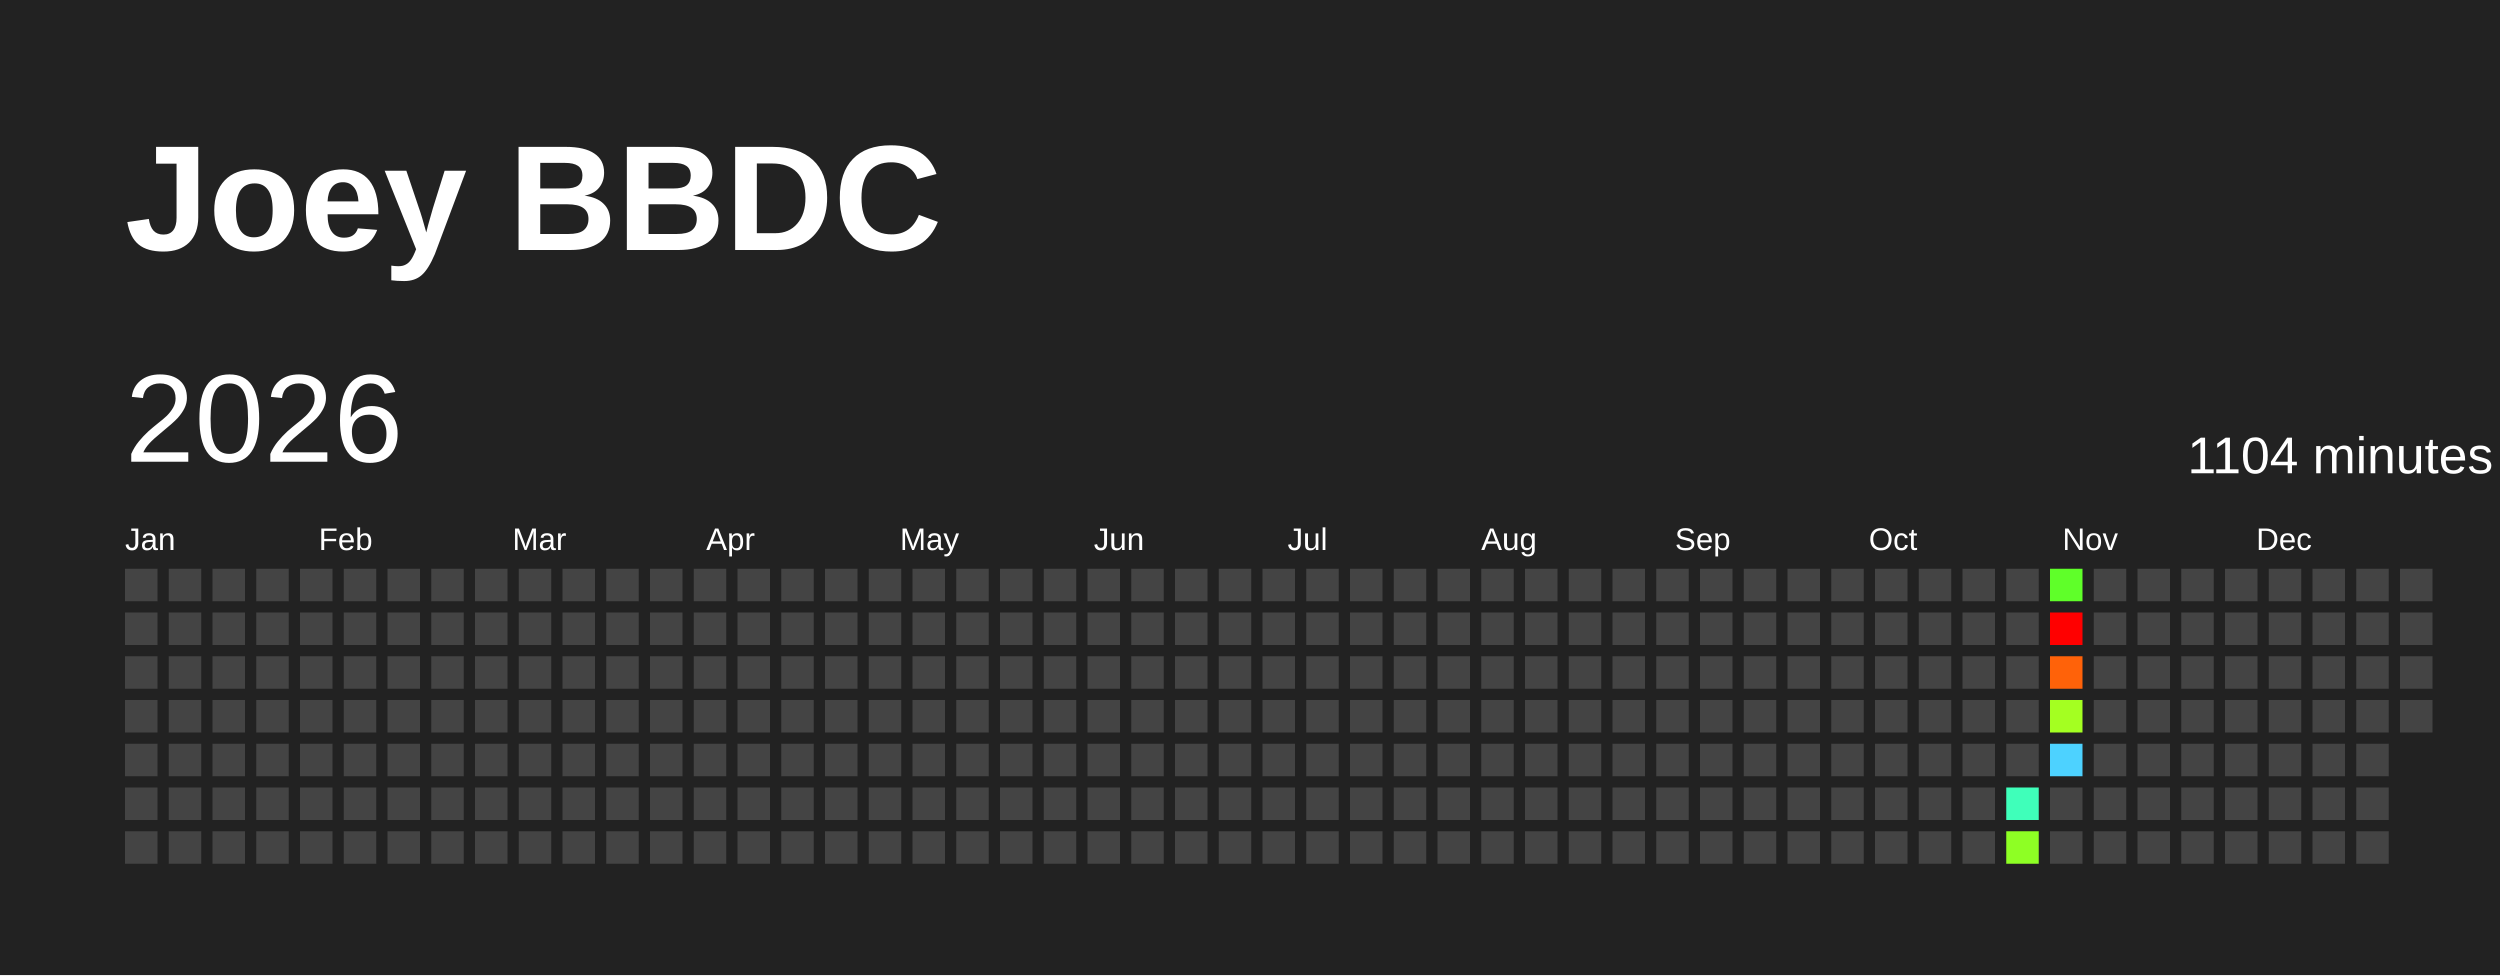
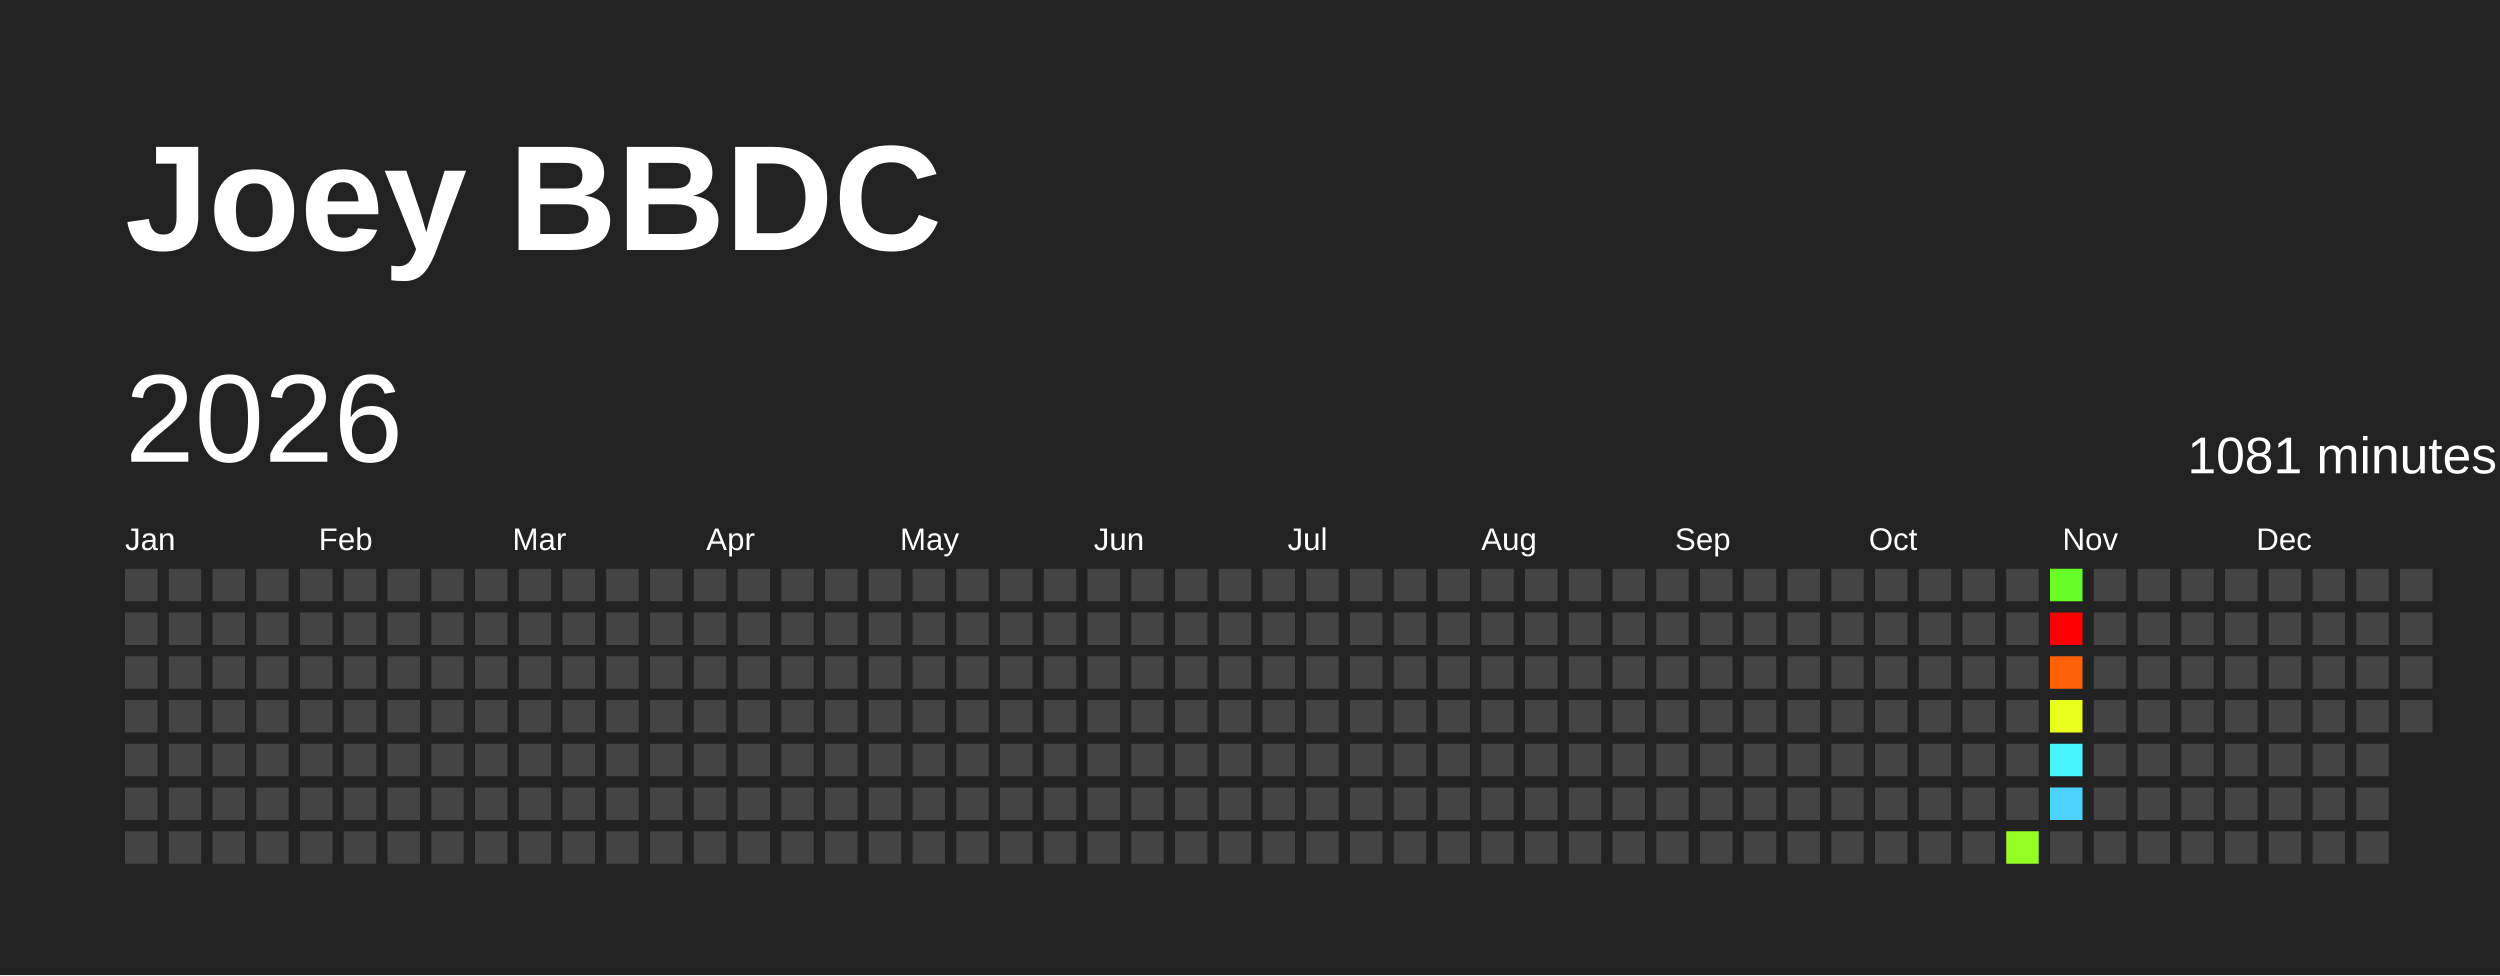
<svg xmlns="http://www.w3.org/2000/svg" baseProfile="full" height="78mm" version="1.1" viewBox="0,0,200,78" width="200mm">
  <defs />
  <rect fill="#222222" height="78" width="200" x="0" y="0" />
  <text fill="#FFFFFF" style="font-size:12px; font-family:Arial; font-weight:bold;" x="10" y="20">Joey BBDC</text>
  <text dominant-baseline="hanging" fill="#FFFFFF" style="font-size:10.0px; font-family:Arial;" x="10" y="30">2026</text>
-   <text dominant-baseline="hanging" fill="#FFFFFF" style="font-size:4.125px; font-family:Arial;" x="175" y="35">1104 minutes</text>
+   <text dominant-baseline="hanging" fill="#FFFFFF" style="font-size:4.125px; font-family:Arial;" x="175" y="35">1081 minutes</text>
  <text fill="#FFFFFF" style="font-size:2.5px; font-family:Arial" x="10.0" y="44">Jan</text>
  <text fill="#FFFFFF" style="font-size:2.5px; font-family:Arial" x="25.5" y="44">Feb</text>
  <text fill="#FFFFFF" style="font-size:2.5px; font-family:Arial" x="41.0" y="44">Mar</text>
  <text fill="#FFFFFF" style="font-size:2.5px; font-family:Arial" x="56.5" y="44">Apr</text>
  <text fill="#FFFFFF" style="font-size:2.5px; font-family:Arial" x="72.0" y="44">May</text>
  <text fill="#FFFFFF" style="font-size:2.5px; font-family:Arial" x="87.5" y="44">Jun</text>
  <text fill="#FFFFFF" style="font-size:2.5px; font-family:Arial" x="103.0" y="44">Jul</text>
  <text fill="#FFFFFF" style="font-size:2.5px; font-family:Arial" x="118.5" y="44">Aug</text>
  <text fill="#FFFFFF" style="font-size:2.5px; font-family:Arial" x="134.0" y="44">Sep</text>
  <text fill="#FFFFFF" style="font-size:2.5px; font-family:Arial" x="149.5" y="44">Oct</text>
  <text fill="#FFFFFF" style="font-size:2.5px; font-family:Arial" x="165.0" y="44">Nov</text>
  <text fill="#FFFFFF" style="font-size:2.5px; font-family:Arial" x="180.5" y="44">Dec</text>
  <rect fill="#444444" height="2.6" width="2.6" x="10.0" y="45.5" />
  <rect fill="#444444" height="2.6" width="2.6" x="10.0" y="49.0" />
  <rect fill="#444444" height="2.6" width="2.6" x="10.0" y="52.5" />
  <rect fill="#444444" height="2.6" width="2.6" x="10.0" y="56.0" />
  <rect fill="#444444" height="2.6" width="2.6" x="10.0" y="59.5" />
  <rect fill="#444444" height="2.6" width="2.6" x="10.0" y="63.0" />
  <rect fill="#444444" height="2.6" width="2.6" x="10.0" y="66.5" />
  <rect fill="#444444" height="2.6" width="2.6" x="13.5" y="45.5" />
  <rect fill="#444444" height="2.6" width="2.6" x="13.5" y="49.0" />
  <rect fill="#444444" height="2.6" width="2.6" x="13.5" y="52.5" />
  <rect fill="#444444" height="2.6" width="2.6" x="13.5" y="56.0" />
  <rect fill="#444444" height="2.6" width="2.6" x="13.5" y="59.5" />
  <rect fill="#444444" height="2.6" width="2.6" x="13.5" y="63.0" />
  <rect fill="#444444" height="2.6" width="2.6" x="13.5" y="66.5" />
  <rect fill="#444444" height="2.6" width="2.6" x="17.0" y="45.5" />
  <rect fill="#444444" height="2.6" width="2.6" x="17.0" y="49.0" />
  <rect fill="#444444" height="2.6" width="2.6" x="17.0" y="52.5" />
  <rect fill="#444444" height="2.6" width="2.6" x="17.0" y="56.0" />
  <rect fill="#444444" height="2.6" width="2.6" x="17.0" y="59.5" />
  <rect fill="#444444" height="2.6" width="2.6" x="17.0" y="63.0" />
  <rect fill="#444444" height="2.6" width="2.6" x="17.0" y="66.5" />
  <rect fill="#444444" height="2.6" width="2.6" x="20.5" y="45.5" />
  <rect fill="#444444" height="2.6" width="2.6" x="20.5" y="49.0" />
  <rect fill="#444444" height="2.6" width="2.6" x="20.5" y="52.5" />
  <rect fill="#444444" height="2.6" width="2.6" x="20.5" y="56.0" />
  <rect fill="#444444" height="2.6" width="2.6" x="20.5" y="59.5" />
  <rect fill="#444444" height="2.6" width="2.6" x="20.5" y="63.0" />
  <rect fill="#444444" height="2.6" width="2.6" x="20.5" y="66.5" />
  <rect fill="#444444" height="2.6" width="2.6" x="24.0" y="45.5" />
  <rect fill="#444444" height="2.6" width="2.6" x="24.0" y="49.0" />
  <rect fill="#444444" height="2.6" width="2.6" x="24.0" y="52.5" />
  <rect fill="#444444" height="2.6" width="2.6" x="24.0" y="56.0" />
  <rect fill="#444444" height="2.6" width="2.6" x="24.0" y="59.5" />
  <rect fill="#444444" height="2.6" width="2.6" x="24.0" y="63.0" />
  <rect fill="#444444" height="2.6" width="2.6" x="24.0" y="66.5" />
  <rect fill="#444444" height="2.6" width="2.6" x="27.5" y="45.5" />
  <rect fill="#444444" height="2.6" width="2.6" x="27.5" y="49.0" />
  <rect fill="#444444" height="2.6" width="2.6" x="27.5" y="52.5" />
  <rect fill="#444444" height="2.6" width="2.6" x="27.5" y="56.0" />
  <rect fill="#444444" height="2.6" width="2.6" x="27.5" y="59.5" />
  <rect fill="#444444" height="2.6" width="2.6" x="27.5" y="63.0" />
  <rect fill="#444444" height="2.6" width="2.6" x="27.5" y="66.5" />
  <rect fill="#444444" height="2.6" width="2.6" x="31.0" y="45.5" />
  <rect fill="#444444" height="2.6" width="2.6" x="31.0" y="49.0" />
  <rect fill="#444444" height="2.6" width="2.6" x="31.0" y="52.5" />
  <rect fill="#444444" height="2.6" width="2.6" x="31.0" y="56.0" />
  <rect fill="#444444" height="2.6" width="2.6" x="31.0" y="59.5" />
  <rect fill="#444444" height="2.6" width="2.6" x="31.0" y="63.0" />
  <rect fill="#444444" height="2.6" width="2.6" x="31.0" y="66.5" />
  <rect fill="#444444" height="2.6" width="2.6" x="34.5" y="45.5" />
  <rect fill="#444444" height="2.6" width="2.6" x="34.5" y="49.0" />
  <rect fill="#444444" height="2.6" width="2.6" x="34.5" y="52.5" />
  <rect fill="#444444" height="2.6" width="2.6" x="34.5" y="56.0" />
  <rect fill="#444444" height="2.6" width="2.6" x="34.5" y="59.5" />
  <rect fill="#444444" height="2.6" width="2.6" x="34.5" y="63.0" />
  <rect fill="#444444" height="2.6" width="2.6" x="34.5" y="66.5" />
  <rect fill="#444444" height="2.6" width="2.6" x="38.0" y="45.5" />
  <rect fill="#444444" height="2.6" width="2.6" x="38.0" y="49.0" />
  <rect fill="#444444" height="2.6" width="2.6" x="38.0" y="52.5" />
  <rect fill="#444444" height="2.6" width="2.6" x="38.0" y="56.0" />
  <rect fill="#444444" height="2.6" width="2.6" x="38.0" y="59.5" />
  <rect fill="#444444" height="2.6" width="2.6" x="38.0" y="63.0" />
  <rect fill="#444444" height="2.6" width="2.6" x="38.0" y="66.5" />
  <rect fill="#444444" height="2.6" width="2.6" x="41.5" y="45.5" />
  <rect fill="#444444" height="2.6" width="2.6" x="41.5" y="49.0" />
  <rect fill="#444444" height="2.6" width="2.6" x="41.5" y="52.5" />
  <rect fill="#444444" height="2.6" width="2.6" x="41.5" y="56.0" />
  <rect fill="#444444" height="2.6" width="2.6" x="41.5" y="59.5" />
  <rect fill="#444444" height="2.6" width="2.6" x="41.5" y="63.0" />
  <rect fill="#444444" height="2.6" width="2.6" x="41.5" y="66.5" />
  <rect fill="#444444" height="2.6" width="2.6" x="45.0" y="45.5" />
  <rect fill="#444444" height="2.6" width="2.6" x="45.0" y="49.0" />
  <rect fill="#444444" height="2.6" width="2.6" x="45.0" y="52.5" />
  <rect fill="#444444" height="2.6" width="2.6" x="45.0" y="56.0" />
  <rect fill="#444444" height="2.6" width="2.6" x="45.0" y="59.5" />
  <rect fill="#444444" height="2.6" width="2.6" x="45.0" y="63.0" />
  <rect fill="#444444" height="2.6" width="2.6" x="45.0" y="66.5" />
  <rect fill="#444444" height="2.6" width="2.6" x="48.5" y="45.5" />
  <rect fill="#444444" height="2.6" width="2.6" x="48.5" y="49.0" />
  <rect fill="#444444" height="2.6" width="2.6" x="48.5" y="52.5" />
  <rect fill="#444444" height="2.6" width="2.6" x="48.5" y="56.0" />
  <rect fill="#444444" height="2.6" width="2.6" x="48.5" y="59.5" />
  <rect fill="#444444" height="2.6" width="2.6" x="48.5" y="63.0" />
  <rect fill="#444444" height="2.6" width="2.6" x="48.5" y="66.5" />
  <rect fill="#444444" height="2.6" width="2.6" x="52.0" y="45.5" />
  <rect fill="#444444" height="2.6" width="2.6" x="52.0" y="49.0" />
  <rect fill="#444444" height="2.6" width="2.6" x="52.0" y="52.5" />
  <rect fill="#444444" height="2.6" width="2.6" x="52.0" y="56.0" />
  <rect fill="#444444" height="2.6" width="2.6" x="52.0" y="59.5" />
  <rect fill="#444444" height="2.6" width="2.6" x="52.0" y="63.0" />
  <rect fill="#444444" height="2.6" width="2.6" x="52.0" y="66.5" />
  <rect fill="#444444" height="2.6" width="2.6" x="55.5" y="45.5" />
  <rect fill="#444444" height="2.6" width="2.6" x="55.5" y="49.0" />
  <rect fill="#444444" height="2.6" width="2.6" x="55.5" y="52.5" />
  <rect fill="#444444" height="2.6" width="2.6" x="55.5" y="56.0" />
  <rect fill="#444444" height="2.6" width="2.6" x="55.5" y="59.5" />
  <rect fill="#444444" height="2.6" width="2.6" x="55.5" y="63.0" />
  <rect fill="#444444" height="2.6" width="2.6" x="55.5" y="66.5" />
  <rect fill="#444444" height="2.6" width="2.6" x="59.0" y="45.5" />
  <rect fill="#444444" height="2.6" width="2.6" x="59.0" y="49.0" />
  <rect fill="#444444" height="2.6" width="2.6" x="59.0" y="52.5" />
  <rect fill="#444444" height="2.6" width="2.6" x="59.0" y="56.0" />
  <rect fill="#444444" height="2.6" width="2.6" x="59.0" y="59.5" />
  <rect fill="#444444" height="2.6" width="2.6" x="59.0" y="63.0" />
  <rect fill="#444444" height="2.6" width="2.6" x="59.0" y="66.5" />
  <rect fill="#444444" height="2.6" width="2.6" x="62.5" y="45.5" />
  <rect fill="#444444" height="2.6" width="2.6" x="62.5" y="49.0" />
  <rect fill="#444444" height="2.6" width="2.6" x="62.5" y="52.5" />
  <rect fill="#444444" height="2.6" width="2.6" x="62.5" y="56.0" />
  <rect fill="#444444" height="2.6" width="2.6" x="62.5" y="59.5" />
  <rect fill="#444444" height="2.6" width="2.6" x="62.5" y="63.0" />
  <rect fill="#444444" height="2.6" width="2.6" x="62.5" y="66.5" />
  <rect fill="#444444" height="2.6" width="2.6" x="66.0" y="45.5" />
  <rect fill="#444444" height="2.6" width="2.6" x="66.0" y="49.0" />
  <rect fill="#444444" height="2.6" width="2.6" x="66.0" y="52.5" />
  <rect fill="#444444" height="2.6" width="2.6" x="66.0" y="56.0" />
  <rect fill="#444444" height="2.6" width="2.6" x="66.0" y="59.5" />
  <rect fill="#444444" height="2.6" width="2.6" x="66.0" y="63.0" />
  <rect fill="#444444" height="2.6" width="2.6" x="66.0" y="66.5" />
  <rect fill="#444444" height="2.6" width="2.6" x="69.5" y="45.5" />
  <rect fill="#444444" height="2.6" width="2.6" x="69.5" y="49.0" />
  <rect fill="#444444" height="2.6" width="2.6" x="69.5" y="52.5" />
  <rect fill="#444444" height="2.6" width="2.6" x="69.5" y="56.0" />
  <rect fill="#444444" height="2.6" width="2.6" x="69.5" y="59.5" />
  <rect fill="#444444" height="2.6" width="2.6" x="69.5" y="63.0" />
  <rect fill="#444444" height="2.6" width="2.6" x="69.5" y="66.5" />
  <rect fill="#444444" height="2.6" width="2.6" x="73.0" y="45.5" />
  <rect fill="#444444" height="2.6" width="2.6" x="73.0" y="49.0" />
  <rect fill="#444444" height="2.6" width="2.6" x="73.0" y="52.5" />
  <rect fill="#444444" height="2.6" width="2.6" x="73.0" y="56.0" />
  <rect fill="#444444" height="2.6" width="2.6" x="73.0" y="59.5" />
  <rect fill="#444444" height="2.6" width="2.6" x="73.0" y="63.0" />
  <rect fill="#444444" height="2.6" width="2.6" x="73.0" y="66.5" />
  <rect fill="#444444" height="2.6" width="2.6" x="76.5" y="45.5" />
  <rect fill="#444444" height="2.6" width="2.6" x="76.5" y="49.0" />
  <rect fill="#444444" height="2.6" width="2.6" x="76.5" y="52.5" />
  <rect fill="#444444" height="2.6" width="2.6" x="76.5" y="56.0" />
  <rect fill="#444444" height="2.6" width="2.6" x="76.5" y="59.5" />
  <rect fill="#444444" height="2.6" width="2.6" x="76.5" y="63.0" />
  <rect fill="#444444" height="2.6" width="2.6" x="76.5" y="66.5" />
  <rect fill="#444444" height="2.6" width="2.6" x="80.0" y="45.5" />
  <rect fill="#444444" height="2.6" width="2.6" x="80.0" y="49.0" />
  <rect fill="#444444" height="2.6" width="2.6" x="80.0" y="52.5" />
  <rect fill="#444444" height="2.6" width="2.6" x="80.0" y="56.0" />
  <rect fill="#444444" height="2.6" width="2.6" x="80.0" y="59.5" />
  <rect fill="#444444" height="2.6" width="2.6" x="80.0" y="63.0" />
  <rect fill="#444444" height="2.6" width="2.6" x="80.0" y="66.5" />
  <rect fill="#444444" height="2.6" width="2.6" x="83.5" y="45.5" />
  <rect fill="#444444" height="2.6" width="2.6" x="83.5" y="49.0" />
  <rect fill="#444444" height="2.6" width="2.6" x="83.5" y="52.5" />
  <rect fill="#444444" height="2.6" width="2.6" x="83.5" y="56.0" />
  <rect fill="#444444" height="2.6" width="2.6" x="83.5" y="59.5" />
  <rect fill="#444444" height="2.6" width="2.6" x="83.5" y="63.0" />
  <rect fill="#444444" height="2.6" width="2.6" x="83.5" y="66.5" />
  <rect fill="#444444" height="2.6" width="2.6" x="87.0" y="45.5" />
  <rect fill="#444444" height="2.6" width="2.6" x="87.0" y="49.0" />
  <rect fill="#444444" height="2.6" width="2.6" x="87.0" y="52.5" />
  <rect fill="#444444" height="2.6" width="2.6" x="87.0" y="56.0" />
  <rect fill="#444444" height="2.6" width="2.6" x="87.0" y="59.5" />
  <rect fill="#444444" height="2.6" width="2.6" x="87.0" y="63.0" />
  <rect fill="#444444" height="2.6" width="2.6" x="87.0" y="66.5" />
  <rect fill="#444444" height="2.6" width="2.6" x="90.5" y="45.5" />
  <rect fill="#444444" height="2.6" width="2.6" x="90.5" y="49.0" />
  <rect fill="#444444" height="2.6" width="2.6" x="90.5" y="52.5" />
  <rect fill="#444444" height="2.6" width="2.6" x="90.5" y="56.0" />
  <rect fill="#444444" height="2.6" width="2.6" x="90.5" y="59.5" />
  <rect fill="#444444" height="2.6" width="2.6" x="90.5" y="63.0" />
  <rect fill="#444444" height="2.6" width="2.6" x="90.5" y="66.5" />
  <rect fill="#444444" height="2.6" width="2.6" x="94.0" y="45.5" />
  <rect fill="#444444" height="2.6" width="2.6" x="94.0" y="49.0" />
  <rect fill="#444444" height="2.6" width="2.6" x="94.0" y="52.5" />
  <rect fill="#444444" height="2.6" width="2.6" x="94.0" y="56.0" />
  <rect fill="#444444" height="2.6" width="2.6" x="94.0" y="59.5" />
  <rect fill="#444444" height="2.6" width="2.6" x="94.0" y="63.0" />
  <rect fill="#444444" height="2.6" width="2.6" x="94.0" y="66.5" />
  <rect fill="#444444" height="2.6" width="2.6" x="97.5" y="45.5" />
  <rect fill="#444444" height="2.6" width="2.6" x="97.5" y="49.0" />
  <rect fill="#444444" height="2.6" width="2.6" x="97.5" y="52.5" />
  <rect fill="#444444" height="2.6" width="2.6" x="97.5" y="56.0" />
  <rect fill="#444444" height="2.6" width="2.6" x="97.5" y="59.5" />
  <rect fill="#444444" height="2.6" width="2.6" x="97.5" y="63.0" />
  <rect fill="#444444" height="2.6" width="2.6" x="97.5" y="66.5" />
  <rect fill="#444444" height="2.6" width="2.6" x="101.0" y="45.5" />
  <rect fill="#444444" height="2.6" width="2.6" x="101.0" y="49.0" />
  <rect fill="#444444" height="2.6" width="2.6" x="101.0" y="52.5" />
  <rect fill="#444444" height="2.6" width="2.6" x="101.0" y="56.0" />
  <rect fill="#444444" height="2.6" width="2.6" x="101.0" y="59.5" />
  <rect fill="#444444" height="2.6" width="2.6" x="101.0" y="63.0" />
  <rect fill="#444444" height="2.6" width="2.6" x="101.0" y="66.5" />
  <rect fill="#444444" height="2.6" width="2.6" x="104.5" y="45.5" />
  <rect fill="#444444" height="2.6" width="2.6" x="104.5" y="49.0" />
  <rect fill="#444444" height="2.6" width="2.6" x="104.5" y="52.5" />
  <rect fill="#444444" height="2.6" width="2.6" x="104.5" y="56.0" />
  <rect fill="#444444" height="2.6" width="2.6" x="104.5" y="59.5" />
  <rect fill="#444444" height="2.6" width="2.6" x="104.5" y="63.0" />
  <rect fill="#444444" height="2.6" width="2.6" x="104.5" y="66.5" />
  <rect fill="#444444" height="2.6" width="2.6" x="108.0" y="45.5" />
  <rect fill="#444444" height="2.6" width="2.6" x="108.0" y="49.0" />
  <rect fill="#444444" height="2.6" width="2.6" x="108.0" y="52.5" />
  <rect fill="#444444" height="2.6" width="2.6" x="108.0" y="56.0" />
  <rect fill="#444444" height="2.6" width="2.6" x="108.0" y="59.5" />
  <rect fill="#444444" height="2.6" width="2.6" x="108.0" y="63.0" />
  <rect fill="#444444" height="2.6" width="2.6" x="108.0" y="66.5" />
  <rect fill="#444444" height="2.6" width="2.6" x="111.5" y="45.5" />
  <rect fill="#444444" height="2.6" width="2.6" x="111.5" y="49.0" />
  <rect fill="#444444" height="2.6" width="2.6" x="111.5" y="52.5" />
  <rect fill="#444444" height="2.6" width="2.6" x="111.5" y="56.0" />
  <rect fill="#444444" height="2.6" width="2.6" x="111.5" y="59.5" />
  <rect fill="#444444" height="2.6" width="2.6" x="111.5" y="63.0" />
  <rect fill="#444444" height="2.6" width="2.6" x="111.5" y="66.5" />
  <rect fill="#444444" height="2.6" width="2.6" x="115.0" y="45.5" />
  <rect fill="#444444" height="2.6" width="2.6" x="115.0" y="49.0" />
  <rect fill="#444444" height="2.6" width="2.6" x="115.0" y="52.5" />
  <rect fill="#444444" height="2.6" width="2.6" x="115.0" y="56.0" />
  <rect fill="#444444" height="2.6" width="2.6" x="115.0" y="59.5" />
  <rect fill="#444444" height="2.6" width="2.6" x="115.0" y="63.0" />
  <rect fill="#444444" height="2.6" width="2.6" x="115.0" y="66.5" />
  <rect fill="#444444" height="2.6" width="2.6" x="118.5" y="45.5" />
  <rect fill="#444444" height="2.6" width="2.6" x="118.5" y="49.0" />
  <rect fill="#444444" height="2.6" width="2.6" x="118.5" y="52.5" />
  <rect fill="#444444" height="2.6" width="2.6" x="118.5" y="56.0" />
  <rect fill="#444444" height="2.6" width="2.6" x="118.5" y="59.5" />
  <rect fill="#444444" height="2.6" width="2.6" x="118.5" y="63.0" />
  <rect fill="#444444" height="2.6" width="2.6" x="118.5" y="66.5" />
  <rect fill="#444444" height="2.6" width="2.6" x="122.0" y="45.5" />
  <rect fill="#444444" height="2.6" width="2.6" x="122.0" y="49.0" />
  <rect fill="#444444" height="2.6" width="2.6" x="122.0" y="52.5" />
  <rect fill="#444444" height="2.6" width="2.6" x="122.0" y="56.0" />
  <rect fill="#444444" height="2.6" width="2.6" x="122.0" y="59.5" />
  <rect fill="#444444" height="2.6" width="2.6" x="122.0" y="63.0" />
  <rect fill="#444444" height="2.6" width="2.6" x="122.0" y="66.5" />
  <rect fill="#444444" height="2.6" width="2.6" x="125.5" y="45.5" />
  <rect fill="#444444" height="2.6" width="2.6" x="125.5" y="49.0" />
  <rect fill="#444444" height="2.6" width="2.6" x="125.5" y="52.5" />
  <rect fill="#444444" height="2.6" width="2.6" x="125.5" y="56.0" />
  <rect fill="#444444" height="2.6" width="2.6" x="125.5" y="59.5" />
  <rect fill="#444444" height="2.6" width="2.6" x="125.5" y="63.0" />
  <rect fill="#444444" height="2.6" width="2.6" x="125.5" y="66.5" />
  <rect fill="#444444" height="2.6" width="2.6" x="129.0" y="45.5" />
  <rect fill="#444444" height="2.6" width="2.6" x="129.0" y="49.0" />
  <rect fill="#444444" height="2.6" width="2.6" x="129.0" y="52.5" />
  <rect fill="#444444" height="2.6" width="2.6" x="129.0" y="56.0" />
  <rect fill="#444444" height="2.6" width="2.6" x="129.0" y="59.5" />
  <rect fill="#444444" height="2.6" width="2.6" x="129.0" y="63.0" />
  <rect fill="#444444" height="2.6" width="2.6" x="129.0" y="66.5" />
  <rect fill="#444444" height="2.6" width="2.6" x="132.5" y="45.5" />
  <rect fill="#444444" height="2.6" width="2.6" x="132.5" y="49.0" />
  <rect fill="#444444" height="2.6" width="2.6" x="132.5" y="52.5" />
  <rect fill="#444444" height="2.6" width="2.6" x="132.5" y="56.0" />
  <rect fill="#444444" height="2.6" width="2.6" x="132.5" y="59.5" />
  <rect fill="#444444" height="2.6" width="2.6" x="132.5" y="63.0" />
  <rect fill="#444444" height="2.6" width="2.6" x="132.5" y="66.5" />
  <rect fill="#444444" height="2.6" width="2.6" x="136.0" y="45.5" />
  <rect fill="#444444" height="2.6" width="2.6" x="136.0" y="49.0" />
  <rect fill="#444444" height="2.6" width="2.6" x="136.0" y="52.5" />
  <rect fill="#444444" height="2.6" width="2.6" x="136.0" y="56.0" />
  <rect fill="#444444" height="2.6" width="2.6" x="136.0" y="59.5" />
  <rect fill="#444444" height="2.6" width="2.6" x="136.0" y="63.0" />
  <rect fill="#444444" height="2.6" width="2.6" x="136.0" y="66.5" />
  <rect fill="#444444" height="2.6" width="2.6" x="139.5" y="45.5" />
  <rect fill="#444444" height="2.6" width="2.6" x="139.5" y="49.0" />
  <rect fill="#444444" height="2.6" width="2.6" x="139.5" y="52.5" />
  <rect fill="#444444" height="2.6" width="2.6" x="139.5" y="56.0" />
  <rect fill="#444444" height="2.6" width="2.6" x="139.5" y="59.5" />
  <rect fill="#444444" height="2.6" width="2.6" x="139.5" y="63.0" />
  <rect fill="#444444" height="2.6" width="2.6" x="139.5" y="66.5" />
  <rect fill="#444444" height="2.6" width="2.6" x="143.0" y="45.5" />
  <rect fill="#444444" height="2.6" width="2.6" x="143.0" y="49.0" />
  <rect fill="#444444" height="2.6" width="2.6" x="143.0" y="52.5" />
  <rect fill="#444444" height="2.6" width="2.6" x="143.0" y="56.0" />
  <rect fill="#444444" height="2.6" width="2.6" x="143.0" y="59.5" />
  <rect fill="#444444" height="2.6" width="2.6" x="143.0" y="63.0" />
  <rect fill="#444444" height="2.6" width="2.6" x="143.0" y="66.5" />
  <rect fill="#444444" height="2.6" width="2.6" x="146.5" y="45.5" />
  <rect fill="#444444" height="2.6" width="2.6" x="146.5" y="49.0" />
  <rect fill="#444444" height="2.6" width="2.6" x="146.5" y="52.5" />
  <rect fill="#444444" height="2.6" width="2.6" x="146.5" y="56.0" />
  <rect fill="#444444" height="2.6" width="2.6" x="146.5" y="59.5" />
  <rect fill="#444444" height="2.6" width="2.6" x="146.5" y="63.0" />
  <rect fill="#444444" height="2.6" width="2.6" x="146.5" y="66.5" />
  <rect fill="#444444" height="2.6" width="2.6" x="150.0" y="45.5" />
  <rect fill="#444444" height="2.6" width="2.6" x="150.0" y="49.0" />
  <rect fill="#444444" height="2.6" width="2.6" x="150.0" y="52.5" />
  <rect fill="#444444" height="2.6" width="2.6" x="150.0" y="56.0" />
  <rect fill="#444444" height="2.6" width="2.6" x="150.0" y="59.5" />
  <rect fill="#444444" height="2.6" width="2.6" x="150.0" y="63.0" />
  <rect fill="#444444" height="2.6" width="2.6" x="150.0" y="66.5" />
  <rect fill="#444444" height="2.6" width="2.6" x="153.5" y="45.5" />
  <rect fill="#444444" height="2.6" width="2.6" x="153.5" y="49.0" />
  <rect fill="#444444" height="2.6" width="2.6" x="153.5" y="52.5" />
  <rect fill="#444444" height="2.6" width="2.6" x="153.5" y="56.0" />
  <rect fill="#444444" height="2.6" width="2.6" x="153.5" y="59.5" />
  <rect fill="#444444" height="2.6" width="2.6" x="153.5" y="63.0" />
  <rect fill="#444444" height="2.6" width="2.6" x="153.5" y="66.5" />
  <rect fill="#444444" height="2.6" width="2.6" x="157.0" y="45.5" />
  <rect fill="#444444" height="2.6" width="2.6" x="157.0" y="49.0" />
  <rect fill="#444444" height="2.6" width="2.6" x="157.0" y="52.5" />
  <rect fill="#444444" height="2.6" width="2.6" x="157.0" y="56.0" />
  <rect fill="#444444" height="2.6" width="2.6" x="157.0" y="59.5" />
  <rect fill="#444444" height="2.6" width="2.6" x="157.0" y="63.0" />
  <rect fill="#444444" height="2.6" width="2.6" x="157.0" y="66.5" />
  <rect fill="#444444" height="2.6" width="2.6" x="160.5" y="45.5" />
  <rect fill="#444444" height="2.6" width="2.6" x="160.5" y="49.0" />
  <rect fill="#444444" height="2.6" width="2.6" x="160.5" y="52.5" />
  <rect fill="#444444" height="2.6" width="2.6" x="160.5" y="56.0" />
  <rect fill="#444444" height="2.6" width="2.6" x="160.5" y="59.5" />
-   <rect fill="#3fffba" height="2.6" width="2.6" x="160.5" y="63.0" />
-   <rect fill="#8eff24" height="2.6" width="2.6" x="160.5" y="66.5" />
-   <rect fill="#5fff29" height="2.6" width="2.6" x="164.0" y="45.5" />
+   <rect fill="#444444" height="2.6" width="2.6" x="160.5" y="63.0" />
+   <rect fill="#95ff23" height="2.6" width="2.6" x="160.5" y="66.5" />
+   <rect fill="#66ff29" height="2.6" width="2.6" x="164.0" y="45.5" />
  <rect fill="red" height="2.6" width="2.6" x="164.0" y="49.0" />
-   <rect fill="#ff6209" height="2.6" width="2.6" x="164.0" y="52.5" />
-   <rect fill="#a4ff21" height="2.6" width="2.6" x="164.0" y="56.0" />
-   <rect fill="#4dd2ff" height="2.6" width="2.6" x="164.0" y="59.5" />
-   <rect fill="#444444" height="2.6" width="2.6" x="164.0" y="63.0" />
+   <rect fill="#ff6008" height="2.6" width="2.6" x="164.0" y="52.5" />
+   <rect fill="#e7ff1a" height="2.6" width="2.6" x="164.0" y="56.0" />
+   <rect fill="#48f5ff" height="2.6" width="2.6" x="164.0" y="59.5" />
+   <rect fill="#4dd2ff" height="2.6" width="2.6" x="164.0" y="63.0" />
  <rect fill="#444444" height="2.6" width="2.6" x="164.0" y="66.5" />
  <rect fill="#444444" height="2.6" width="2.6" x="167.5" y="45.5" />
  <rect fill="#444444" height="2.6" width="2.6" x="167.5" y="49.0" />
  <rect fill="#444444" height="2.6" width="2.6" x="167.5" y="52.5" />
  <rect fill="#444444" height="2.6" width="2.6" x="167.5" y="56.0" />
  <rect fill="#444444" height="2.6" width="2.6" x="167.5" y="59.5" />
  <rect fill="#444444" height="2.6" width="2.6" x="167.5" y="63.0" />
  <rect fill="#444444" height="2.6" width="2.6" x="167.5" y="66.5" />
  <rect fill="#444444" height="2.6" width="2.6" x="171.0" y="45.5" />
  <rect fill="#444444" height="2.6" width="2.6" x="171.0" y="49.0" />
  <rect fill="#444444" height="2.6" width="2.6" x="171.0" y="52.5" />
  <rect fill="#444444" height="2.6" width="2.6" x="171.0" y="56.0" />
  <rect fill="#444444" height="2.6" width="2.6" x="171.0" y="59.5" />
  <rect fill="#444444" height="2.6" width="2.6" x="171.0" y="63.0" />
  <rect fill="#444444" height="2.6" width="2.6" x="171.0" y="66.5" />
  <rect fill="#444444" height="2.6" width="2.6" x="174.5" y="45.5" />
  <rect fill="#444444" height="2.6" width="2.6" x="174.5" y="49.0" />
  <rect fill="#444444" height="2.6" width="2.6" x="174.5" y="52.5" />
  <rect fill="#444444" height="2.6" width="2.6" x="174.5" y="56.0" />
  <rect fill="#444444" height="2.6" width="2.6" x="174.5" y="59.5" />
  <rect fill="#444444" height="2.6" width="2.6" x="174.5" y="63.0" />
  <rect fill="#444444" height="2.6" width="2.6" x="174.5" y="66.5" />
  <rect fill="#444444" height="2.6" width="2.6" x="178.0" y="45.5" />
  <rect fill="#444444" height="2.6" width="2.6" x="178.0" y="49.0" />
  <rect fill="#444444" height="2.6" width="2.6" x="178.0" y="52.5" />
  <rect fill="#444444" height="2.6" width="2.6" x="178.0" y="56.0" />
  <rect fill="#444444" height="2.6" width="2.6" x="178.0" y="59.5" />
  <rect fill="#444444" height="2.6" width="2.6" x="178.0" y="63.0" />
  <rect fill="#444444" height="2.6" width="2.6" x="178.0" y="66.5" />
  <rect fill="#444444" height="2.6" width="2.6" x="181.5" y="45.5" />
  <rect fill="#444444" height="2.6" width="2.6" x="181.5" y="49.0" />
  <rect fill="#444444" height="2.6" width="2.6" x="181.5" y="52.5" />
  <rect fill="#444444" height="2.6" width="2.6" x="181.5" y="56.0" />
  <rect fill="#444444" height="2.6" width="2.6" x="181.5" y="59.5" />
  <rect fill="#444444" height="2.6" width="2.6" x="181.5" y="63.0" />
  <rect fill="#444444" height="2.6" width="2.6" x="181.5" y="66.5" />
  <rect fill="#444444" height="2.6" width="2.6" x="185.0" y="45.5" />
  <rect fill="#444444" height="2.6" width="2.6" x="185.0" y="49.0" />
  <rect fill="#444444" height="2.6" width="2.6" x="185.0" y="52.5" />
  <rect fill="#444444" height="2.6" width="2.6" x="185.0" y="56.0" />
  <rect fill="#444444" height="2.6" width="2.6" x="185.0" y="59.5" />
  <rect fill="#444444" height="2.6" width="2.6" x="185.0" y="63.0" />
  <rect fill="#444444" height="2.6" width="2.6" x="185.0" y="66.5" />
  <rect fill="#444444" height="2.6" width="2.6" x="188.5" y="45.5" />
  <rect fill="#444444" height="2.6" width="2.6" x="188.5" y="49.0" />
  <rect fill="#444444" height="2.6" width="2.6" x="188.5" y="52.5" />
  <rect fill="#444444" height="2.6" width="2.6" x="188.5" y="56.0" />
  <rect fill="#444444" height="2.6" width="2.6" x="188.5" y="59.5" />
  <rect fill="#444444" height="2.6" width="2.6" x="188.5" y="63.0" />
  <rect fill="#444444" height="2.6" width="2.6" x="188.5" y="66.5" />
  <rect fill="#444444" height="2.6" width="2.6" x="192.0" y="45.5" />
  <rect fill="#444444" height="2.6" width="2.6" x="192.0" y="49.0" />
  <rect fill="#444444" height="2.6" width="2.6" x="192.0" y="52.5" />
  <rect fill="#444444" height="2.6" width="2.6" x="192.0" y="56.0" />
</svg>
